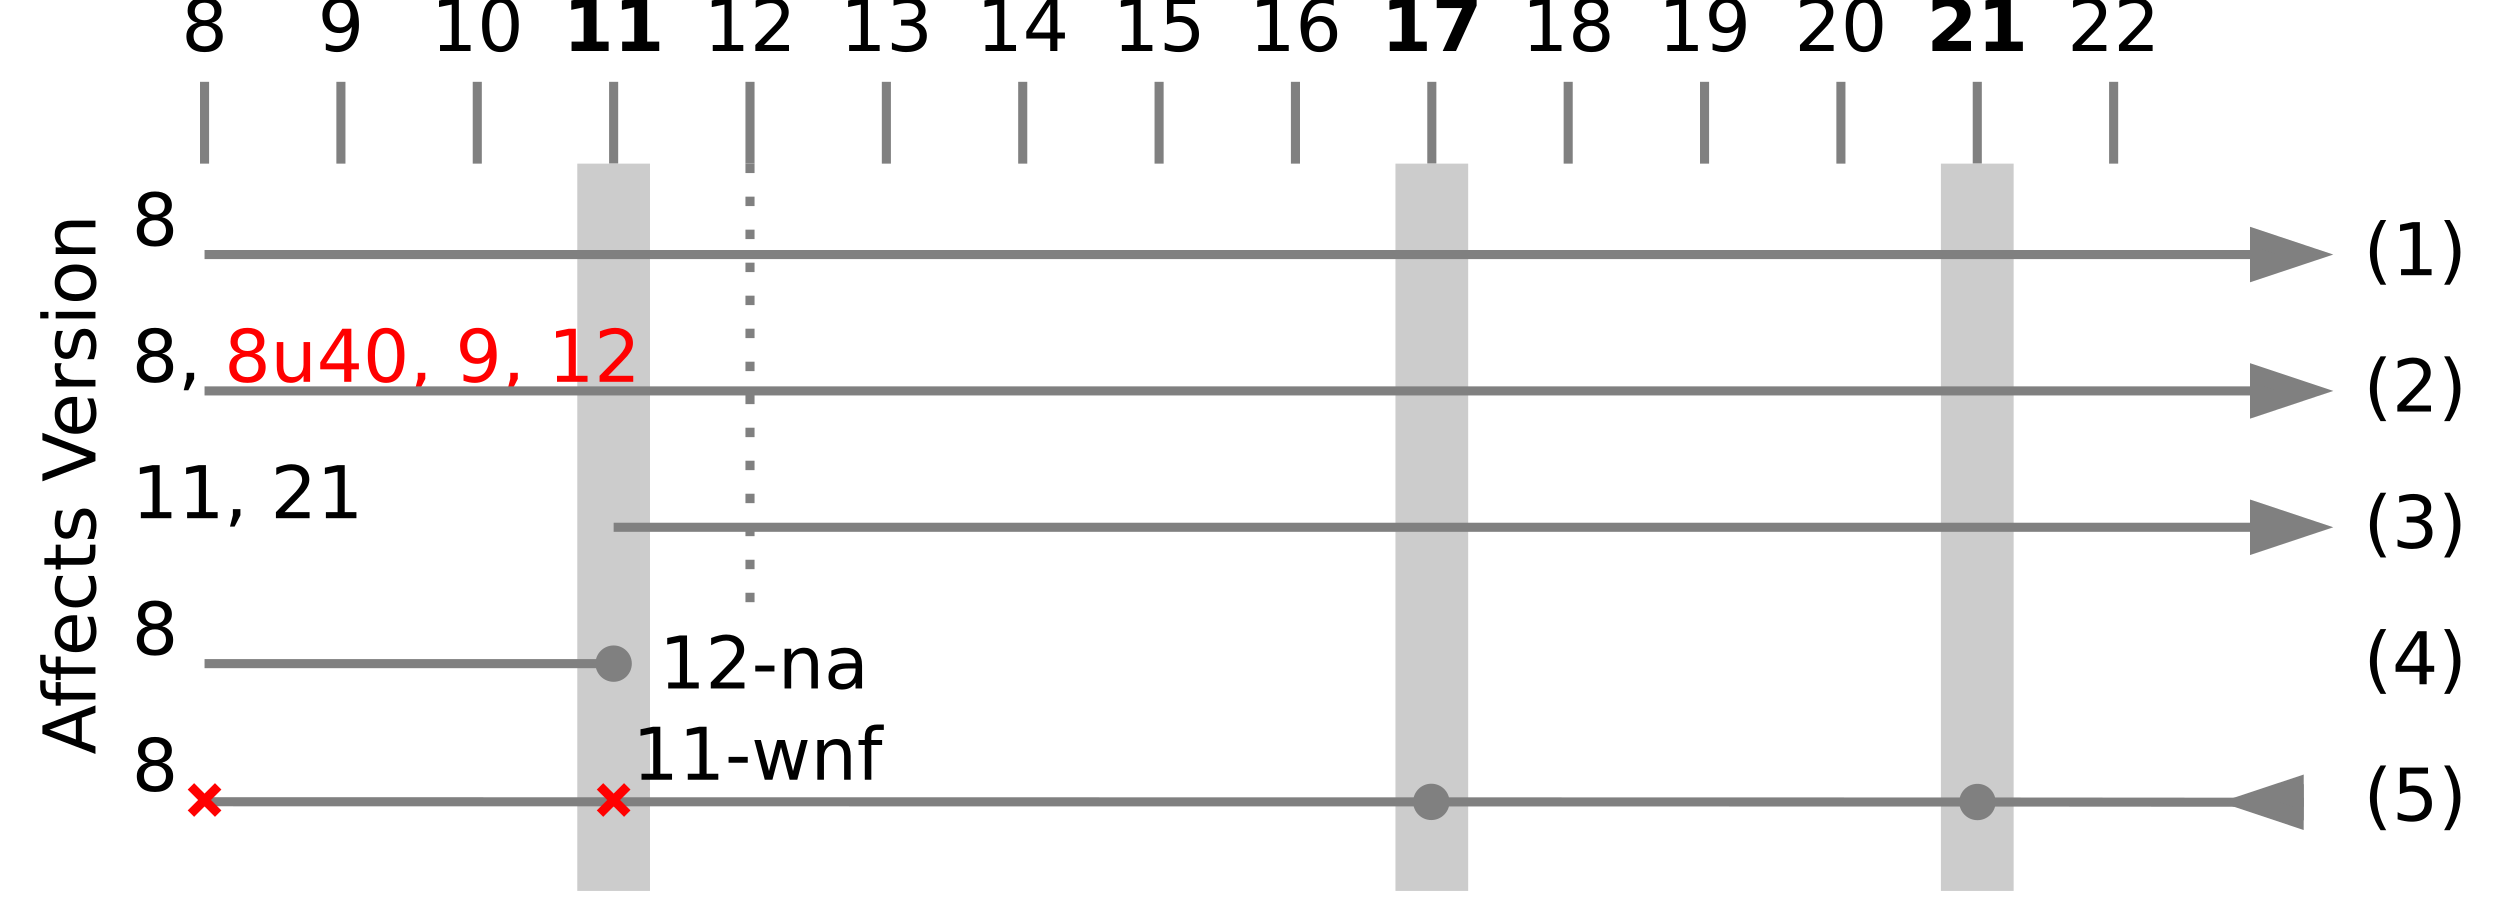
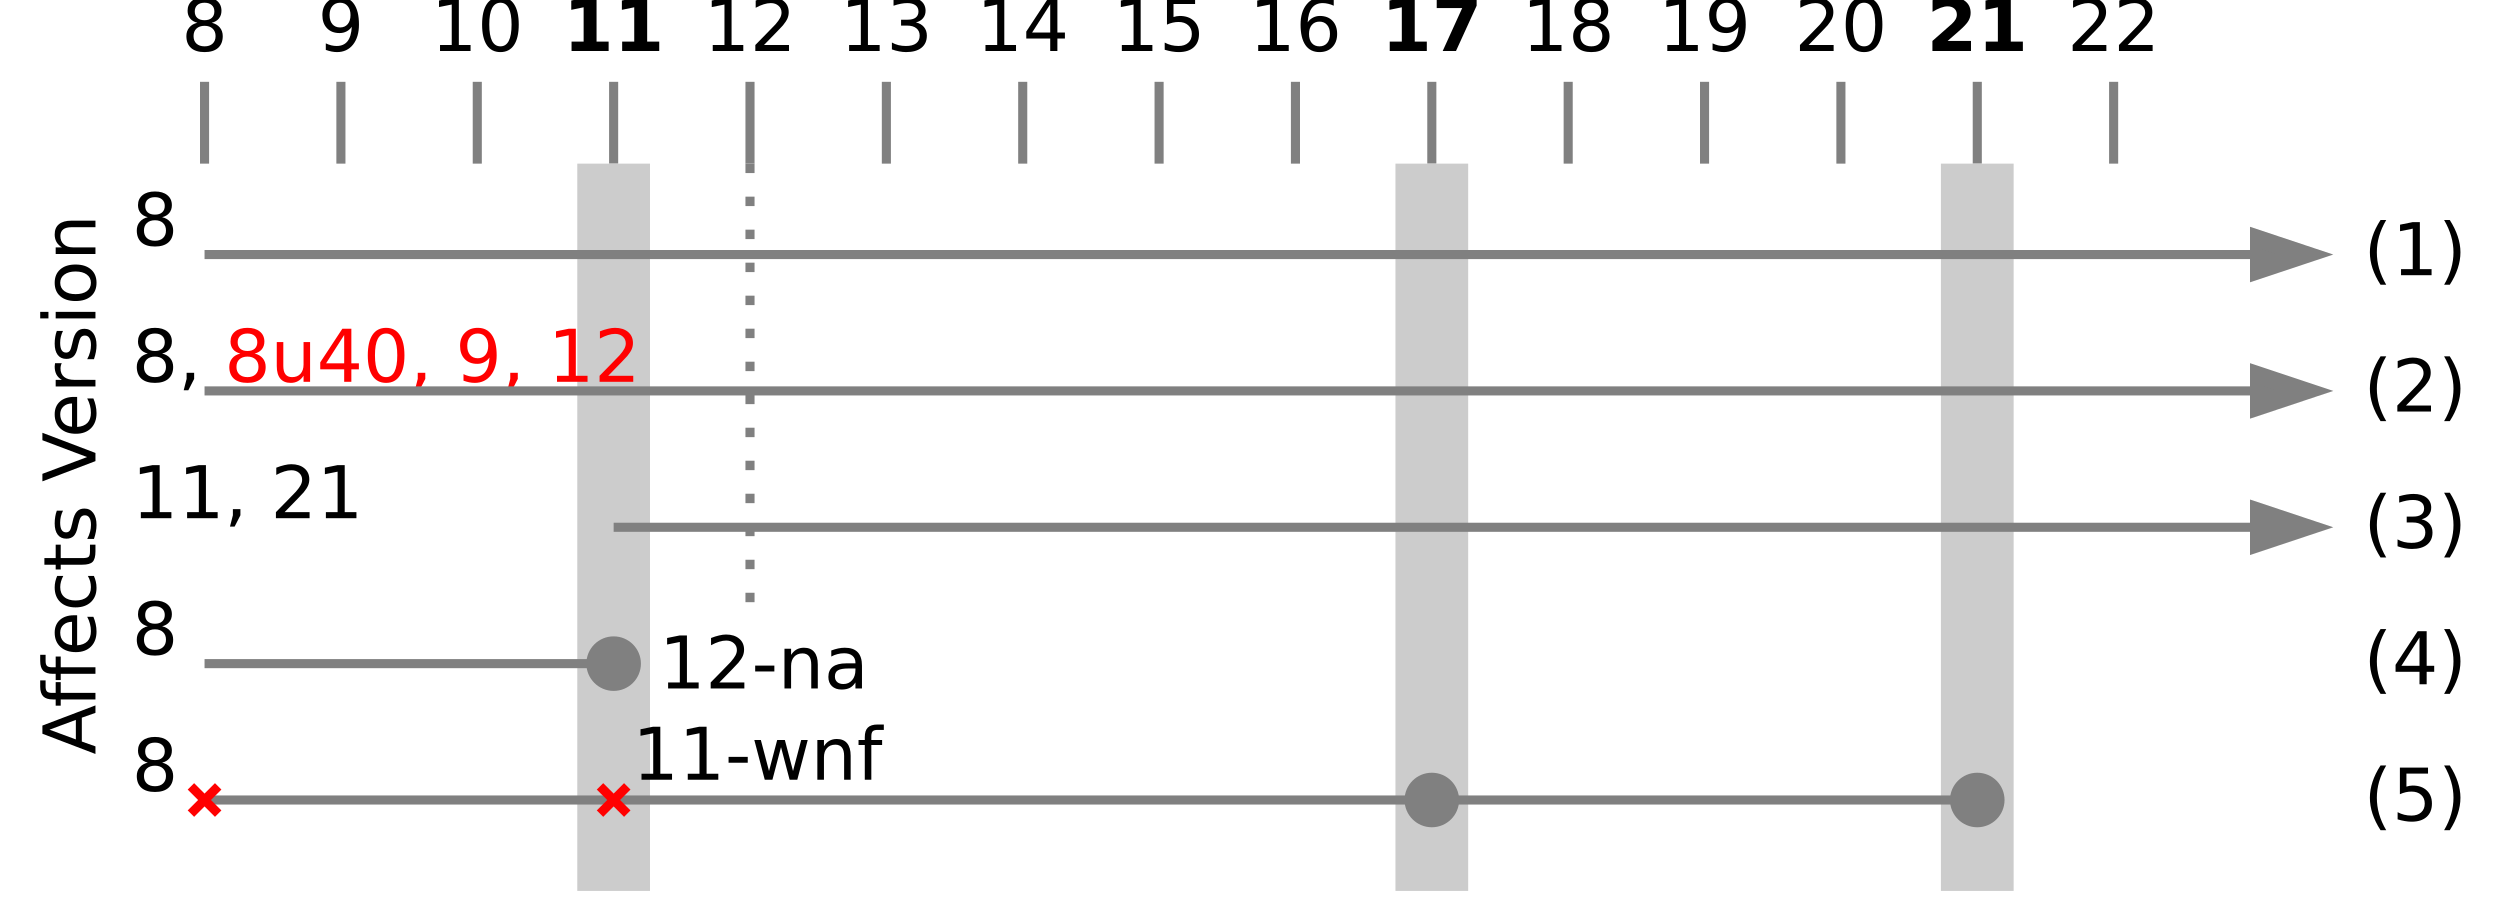
<svg xmlns="http://www.w3.org/2000/svg" width="550" height="200" version="1.1">
-   <style id="style985">
+   <style>
        rect {
            fill: none;
            stroke: black;
            stroke-width: 1;
        }
        text {
            font: 16px 'DejaVu Sans', sans-serif;
        }
        #head text {
            text-anchor: middle;
            dominant-baseline: text-bottom;
        }
        #refs text {
            dominant-baseline: middle;
        }
        text.lts {
            font-weight: bold;
        }
        #headlines line, #timeline path {
            stroke: #808080;
            stroke-width: 2;
        }
        #lts-lines line {
            stroke: #CCCCCC;
            stroke-width: 16;
        }
    </style>
  <text x="-166" y="21" transform="rotate(-90)">Affects Version</text>
  <g id="head">
    <text x="45" y="15">8</text>
    <text x="75" y="15">9</text>
    <text x="105" y="15">10</text>
    <text x="135" y="15" class="lts">11</text>
    <text x="165" y="15">12</text>
    <text x="195" y="15">13</text>
    <text x="225" y="15">14</text>
    <text x="255" y="15">15</text>
    <text x="285" y="15">16</text>
    <text x="315" y="15" class="lts">17</text>
    <text x="345" y="15">18</text>
    <text x="375" y="15">19</text>
    <text x="405" y="15">20</text>
    <text x="435" y="15" class="lts">21</text>
    <text x="465" y="15">22</text>
  </g>
  <g id="headlines">
    <line x1="45" y1="18" x2="45" y2="36" />
    <line x1="75" y1="18" x2="75" y2="36" />
    <line x1="105" y1="18" x2="105" y2="36" />
    <line x1="135" y1="18" x2="135" y2="36" />
    <line x1="165" y1="18" x2="165" y2="36" />
    <line x1="165" y1="36" x2="165" y2="137.16" stroke-dasharray="2.075, 5.187" />
    <line x1="195" y1="18" x2="195" y2="36" />
    <line x1="225" y1="18" x2="225" y2="36" />
    <line x1="255" y1="18" x2="255" y2="36" />
    <line x1="285" y1="18" x2="285" y2="36" />
    <line x1="315" y1="18" x2="315" y2="36" />
    <line x1="345" y1="18" x2="345" y2="36" />
    <line x1="375" y1="18" x2="375" y2="36" />
    <line x1="405" y1="18" x2="405" y2="36" />
    <line x1="435" y1="18" x2="435" y2="36" />
    <line x1="465" y1="18" x2="465" y2="36" />
  </g>
  <g id="lts-lines">
    <line x1="135" y1="36" x2="135" y2="196" />
    <line x1="315" y1="36" x2="315" y2="196" />
    <line x1="435" y1="36" x2="435" y2="196" />
  </g>
  <g id="refs">
    <text x="520" y="56">(1)</text>
    <text x="520" y="86">(2)</text>
    <text x="520" y="116">(3)</text>
    <text x="520" y="146">(4)</text>
    <text x="520" y="176">(5)</text>
  </g>
  <g id="timeline" style="display:inline">
    <defs>
      <marker id="arrow" viewBox="0 0 20 18" refX="0" refY="9" markerWidth="20" markerHeight="18" orient="auto">
        <path d="M 0,7 6,9 0,11 Z" fill="#808080" />
      </marker>
      <marker id="circle" viewBox="0 0 12 12" refX="6" refY="6" markerWidth="12" markerHeight="12" orient="auto">
-         <circle cx="6" cy="6" r="2" fill="#808080" />
+         <circle cx="6" cy="6" r="3" fill="#808080" />
      </marker>
    </defs>
    <text x="29" y="54">8</text>
    <path d="M 45,56 H 495" marker-end="url(#arrow)" />
    <text x="29" y="84">8, <tspan fill="#ff0000">8u40, 9, 12</tspan>
    </text>
    <path d="M 45,86 H 495" marker-end="url(#arrow)" />
    <text x="29" y="114">11, 21</text>
    <path d="M 135,116 H 495" marker-end="url(#arrow)" />
    <text x="29" y="144">8</text>
-     <text x="145.019" y="151.469">12-na</text>
+     <text x="145" y="151.469">12-na</text>
    <path d="m 45,146 h 90" marker-end="url(#circle)" />
    <text x="29" y="174">8</text>
    <text x="139.146" y="171.546">11-wnf</text>
-     <path d="m 506.816,176.501 -71.775,-0.058 -120.15,-0.029 -269.95,-0.029" marker-mid="url(#circle)" marker-start="url(#arrow)" />
+     <path d="m 45,176 L 315,176 L 435,176" marker-mid="url(#circle)" marker-end="url(#circle)" />
    <path d="m 132,173 6,6 m 0,-6 -6,6" style="stroke:#ff0000" />
    <path d="m 42,173 2.633,2.633 L 48,179 m 0,-6 -6,6" style="stroke:#ff0000" />
  </g>
</svg>
